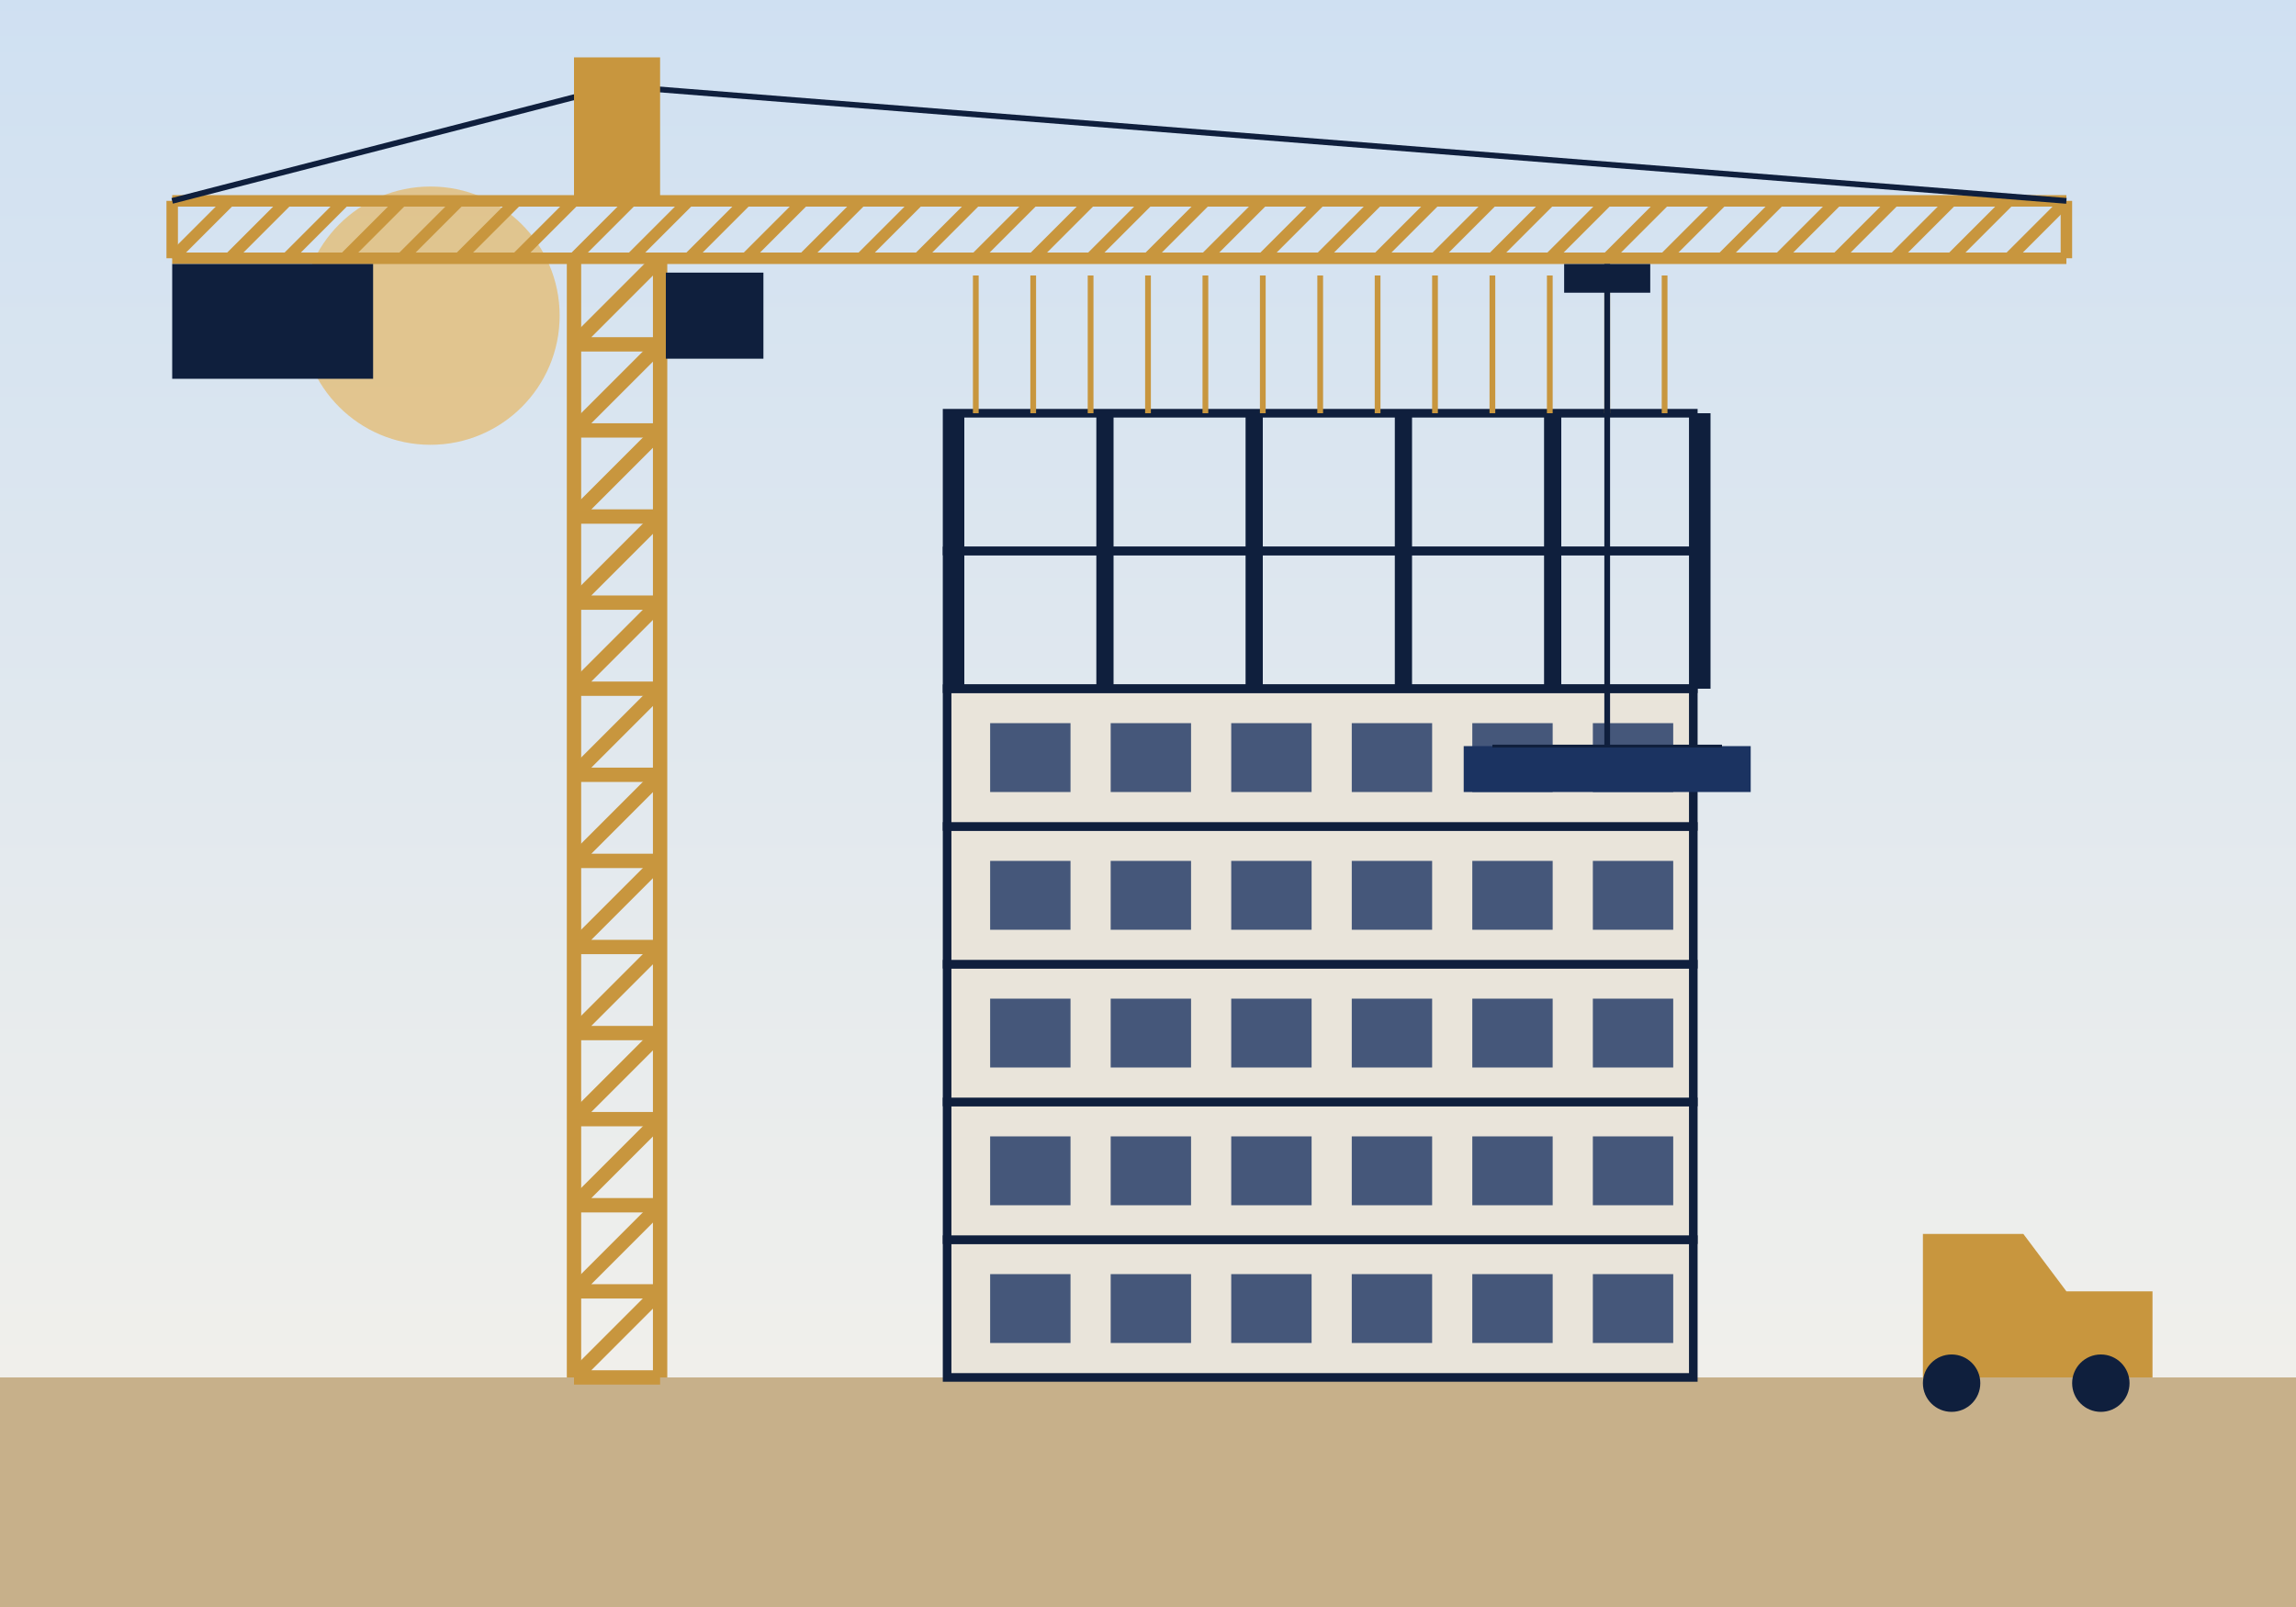
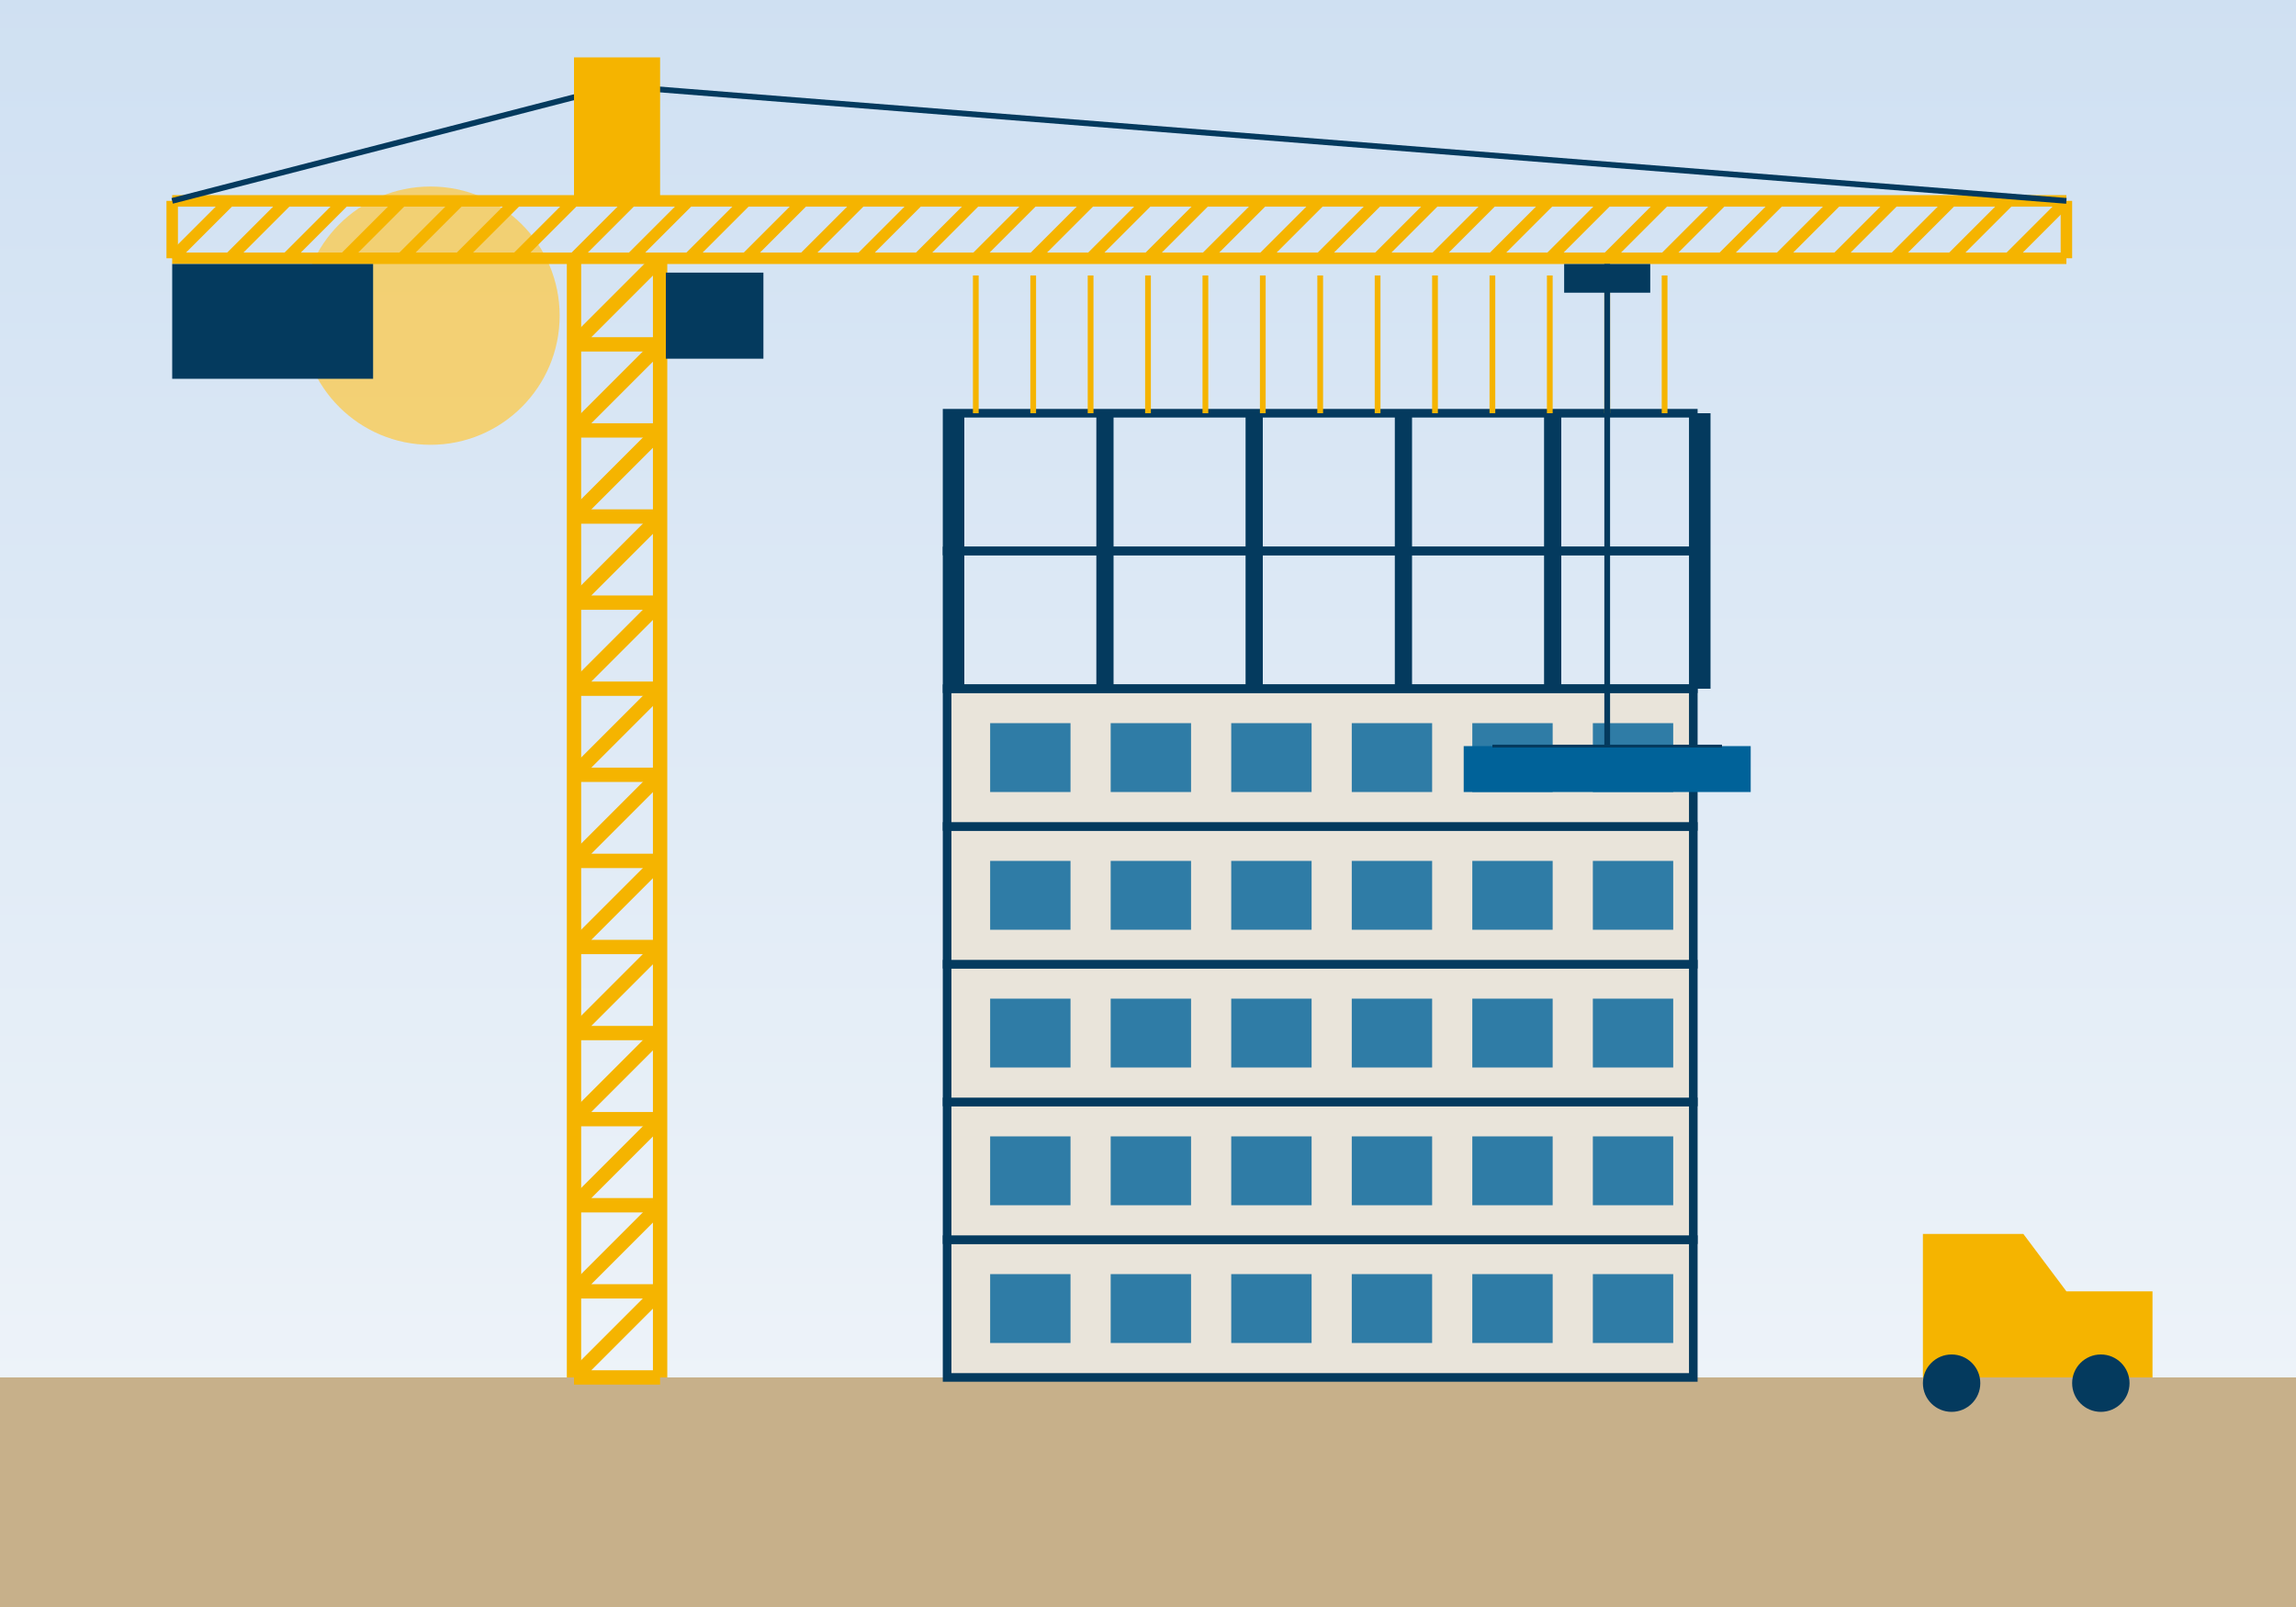
<svg xmlns="http://www.w3.org/2000/svg" viewBox="0 0 800 560" width="800" height="560" role="img" aria-labelledby="t">
  <defs>
    <linearGradient id="s5" x1="0" y1="0" x2="0" y2="1">
      <stop offset="0" stop-color="#cfe0f2" />
-       <stop offset="1" stop-color="#f6f2ea" />
+       <stop offset="1" stop-color="#f2f6fa" />
    </linearGradient>
  </defs>
  <rect width="800" height="560" fill="url(#s5)" />
-   <circle cx="150" cy="110" r="45" fill="#e6b865" opacity=".7" />
+   <circle cx="150" cy="110" r="45" fill="#ffc83d" opacity=".7" />
  <rect y="480" width="800" height="80" fill="#c7b08a" />
-   <rect x="330" y="432" width="260" height="48" fill="#e9e4da" stroke="#0f1f3d" stroke-width="3" />
-   <rect x="345" y="444" width="28" height="24" fill="#1b3361" opacity=".8" />
-   <rect x="387" y="444" width="28" height="24" fill="#1b3361" opacity=".8" />
-   <rect x="429" y="444" width="28" height="24" fill="#1b3361" opacity=".8" />
-   <rect x="471" y="444" width="28" height="24" fill="#1b3361" opacity=".8" />
-   <rect x="513" y="444" width="28" height="24" fill="#1b3361" opacity=".8" />
-   <rect x="555" y="444" width="28" height="24" fill="#1b3361" opacity=".8" />
-   <rect x="330" y="384" width="260" height="48" fill="#e9e4da" stroke="#0f1f3d" stroke-width="3" />
-   <rect x="345" y="396" width="28" height="24" fill="#1b3361" opacity=".8" />
-   <rect x="387" y="396" width="28" height="24" fill="#1b3361" opacity=".8" />
-   <rect x="429" y="396" width="28" height="24" fill="#1b3361" opacity=".8" />
-   <rect x="471" y="396" width="28" height="24" fill="#1b3361" opacity=".8" />
-   <rect x="513" y="396" width="28" height="24" fill="#1b3361" opacity=".8" />
-   <rect x="555" y="396" width="28" height="24" fill="#1b3361" opacity=".8" />
-   <rect x="330" y="336" width="260" height="48" fill="#e9e4da" stroke="#0f1f3d" stroke-width="3" />
-   <rect x="345" y="348" width="28" height="24" fill="#1b3361" opacity=".8" />
-   <rect x="387" y="348" width="28" height="24" fill="#1b3361" opacity=".8" />
-   <rect x="429" y="348" width="28" height="24" fill="#1b3361" opacity=".8" />
-   <rect x="471" y="348" width="28" height="24" fill="#1b3361" opacity=".8" />
-   <rect x="513" y="348" width="28" height="24" fill="#1b3361" opacity=".8" />
-   <rect x="555" y="348" width="28" height="24" fill="#1b3361" opacity=".8" />
-   <rect x="330" y="288" width="260" height="48" fill="#e9e4da" stroke="#0f1f3d" stroke-width="3" />
-   <rect x="345" y="300" width="28" height="24" fill="#1b3361" opacity=".8" />
-   <rect x="387" y="300" width="28" height="24" fill="#1b3361" opacity=".8" />
-   <rect x="429" y="300" width="28" height="24" fill="#1b3361" opacity=".8" />
-   <rect x="471" y="300" width="28" height="24" fill="#1b3361" opacity=".8" />
-   <rect x="513" y="300" width="28" height="24" fill="#1b3361" opacity=".8" />
-   <rect x="555" y="300" width="28" height="24" fill="#1b3361" opacity=".8" />
-   <rect x="330" y="240" width="260" height="48" fill="#e9e4da" stroke="#0f1f3d" stroke-width="3" />
-   <rect x="345" y="252" width="28" height="24" fill="#1b3361" opacity=".8" />
-   <rect x="387" y="252" width="28" height="24" fill="#1b3361" opacity=".8" />
-   <rect x="429" y="252" width="28" height="24" fill="#1b3361" opacity=".8" />
-   <rect x="471" y="252" width="28" height="24" fill="#1b3361" opacity=".8" />
-   <rect x="513" y="252" width="28" height="24" fill="#1b3361" opacity=".8" />
-   <rect x="555" y="252" width="28" height="24" fill="#1b3361" opacity=".8" />
-   <rect x="330" y="192" width="260" height="48" fill="none" stroke="#0f1f3d" stroke-width="3" />
-   <rect x="330" y="192" width="6" height="48" fill="#0f1f3d" />
-   <rect x="382" y="192" width="6" height="48" fill="#0f1f3d" />
-   <rect x="434" y="192" width="6" height="48" fill="#0f1f3d" />
-   <rect x="486" y="192" width="6" height="48" fill="#0f1f3d" />
-   <rect x="538" y="192" width="6" height="48" fill="#0f1f3d" />
-   <rect x="590" y="192" width="6" height="48" fill="#0f1f3d" />
-   <rect x="330" y="144" width="260" height="48" fill="none" stroke="#0f1f3d" stroke-width="3" />
-   <rect x="330" y="144" width="6" height="48" fill="#0f1f3d" />
-   <rect x="382" y="144" width="6" height="48" fill="#0f1f3d" />
-   <rect x="434" y="144" width="6" height="48" fill="#0f1f3d" />
-   <rect x="486" y="144" width="6" height="48" fill="#0f1f3d" />
-   <rect x="538" y="144" width="6" height="48" fill="#0f1f3d" />
-   <rect x="590" y="144" width="6" height="48" fill="#0f1f3d" />
-   <g stroke="#c8963e" stroke-width="2" fill="none">
+   <rect x="330" y="432" width="260" height="48" fill="#e9e4da" stroke="#043a5e" stroke-width="3" />
+   <rect x="345" y="444" width="28" height="24" fill="#006299" opacity=".8" />
+   <rect x="387" y="444" width="28" height="24" fill="#006299" opacity=".8" />
+   <rect x="429" y="444" width="28" height="24" fill="#006299" opacity=".8" />
+   <rect x="471" y="444" width="28" height="24" fill="#006299" opacity=".8" />
+   <rect x="513" y="444" width="28" height="24" fill="#006299" opacity=".8" />
+   <rect x="555" y="444" width="28" height="24" fill="#006299" opacity=".8" />
+   <rect x="330" y="384" width="260" height="48" fill="#e9e4da" stroke="#043a5e" stroke-width="3" />
+   <rect x="345" y="396" width="28" height="24" fill="#006299" opacity=".8" />
+   <rect x="387" y="396" width="28" height="24" fill="#006299" opacity=".8" />
+   <rect x="429" y="396" width="28" height="24" fill="#006299" opacity=".8" />
+   <rect x="471" y="396" width="28" height="24" fill="#006299" opacity=".8" />
+   <rect x="513" y="396" width="28" height="24" fill="#006299" opacity=".8" />
+   <rect x="555" y="396" width="28" height="24" fill="#006299" opacity=".8" />
+   <rect x="330" y="336" width="260" height="48" fill="#e9e4da" stroke="#043a5e" stroke-width="3" />
+   <rect x="345" y="348" width="28" height="24" fill="#006299" opacity=".8" />
+   <rect x="387" y="348" width="28" height="24" fill="#006299" opacity=".8" />
+   <rect x="429" y="348" width="28" height="24" fill="#006299" opacity=".8" />
+   <rect x="471" y="348" width="28" height="24" fill="#006299" opacity=".8" />
+   <rect x="513" y="348" width="28" height="24" fill="#006299" opacity=".8" />
+   <rect x="555" y="348" width="28" height="24" fill="#006299" opacity=".8" />
+   <rect x="330" y="288" width="260" height="48" fill="#e9e4da" stroke="#043a5e" stroke-width="3" />
+   <rect x="345" y="300" width="28" height="24" fill="#006299" opacity=".8" />
+   <rect x="387" y="300" width="28" height="24" fill="#006299" opacity=".8" />
+   <rect x="429" y="300" width="28" height="24" fill="#006299" opacity=".8" />
+   <rect x="471" y="300" width="28" height="24" fill="#006299" opacity=".8" />
+   <rect x="513" y="300" width="28" height="24" fill="#006299" opacity=".8" />
+   <rect x="555" y="300" width="28" height="24" fill="#006299" opacity=".8" />
+   <rect x="330" y="240" width="260" height="48" fill="#e9e4da" stroke="#043a5e" stroke-width="3" />
+   <rect x="345" y="252" width="28" height="24" fill="#006299" opacity=".8" />
+   <rect x="387" y="252" width="28" height="24" fill="#006299" opacity=".8" />
+   <rect x="429" y="252" width="28" height="24" fill="#006299" opacity=".8" />
+   <rect x="471" y="252" width="28" height="24" fill="#006299" opacity=".8" />
+   <rect x="513" y="252" width="28" height="24" fill="#006299" opacity=".8" />
+   <rect x="555" y="252" width="28" height="24" fill="#006299" opacity=".8" />
+   <rect x="330" y="192" width="260" height="48" fill="none" stroke="#043a5e" stroke-width="3" />
+   <rect x="330" y="192" width="6" height="48" fill="#043a5e" />
+   <rect x="382" y="192" width="6" height="48" fill="#043a5e" />
+   <rect x="434" y="192" width="6" height="48" fill="#043a5e" />
+   <rect x="486" y="192" width="6" height="48" fill="#043a5e" />
+   <rect x="538" y="192" width="6" height="48" fill="#043a5e" />
+   <rect x="590" y="192" width="6" height="48" fill="#043a5e" />
+   <rect x="330" y="144" width="260" height="48" fill="none" stroke="#043a5e" stroke-width="3" />
+   <rect x="330" y="144" width="6" height="48" fill="#043a5e" />
+   <rect x="382" y="144" width="6" height="48" fill="#043a5e" />
+   <rect x="434" y="144" width="6" height="48" fill="#043a5e" />
+   <rect x="486" y="144" width="6" height="48" fill="#043a5e" />
+   <rect x="538" y="144" width="6" height="48" fill="#043a5e" />
+   <rect x="590" y="144" width="6" height="48" fill="#043a5e" />
+   <g stroke="#f5b400" stroke-width="2" fill="none">
    <path d="M340 144V96" />
    <path d="M360 144V96" />
    <path d="M380 144V96" />
    <path d="M400 144V96" />
    <path d="M420 144V96" />
    <path d="M440 144V96" />
    <path d="M460 144V96" />
    <path d="M480 144V96" />
    <path d="M500 144V96" />
    <path d="M520 144V96" />
    <path d="M540 144V96" />
    <path d="M560 144V96" />
    <path d="M580 144V96" />
  </g>
-   <g fill="none" stroke="#c8963e" stroke-width="5">
+   <g fill="none" stroke="#f5b400" stroke-width="5">
    <path d="M200 480V90M230 480V90" />
    <path d="M200 480L230 450M200 480H230" />
    <path d="M200 450L230 420M200 450H230" />
    <path d="M200 420L230 390M200 420H230" />
    <path d="M200 390L230 360M200 390H230" />
    <path d="M200 360L230 330M200 360H230" />
    <path d="M200 330L230 300M200 330H230" />
    <path d="M200 300L230 270M200 300H230" />
    <path d="M200 270L230 240M200 270H230" />
    <path d="M200 240L230 210M200 240H230" />
    <path d="M200 210L230 180M200 210H230" />
    <path d="M200 180L230 150M200 180H230" />
    <path d="M200 150L230 120M200 150H230" />
    <path d="M200 120L230 90M200 120H230" />
  </g>
-   <g fill="none" stroke="#c8963e" stroke-width="4">
+   <g fill="none" stroke="#f5b400" stroke-width="4">
    <path d="M60 90H720M60 70H720M60 90V70M720 90V70" />
    <path d="M60 90L80 70" />
    <path d="M80 90L100 70" />
    <path d="M100 90L120 70" />
    <path d="M120 90L140 70" />
    <path d="M140 90L160 70" />
    <path d="M160 90L180 70" />
    <path d="M180 90L200 70" />
    <path d="M200 90L220 70" />
    <path d="M220 90L240 70" />
    <path d="M240 90L260 70" />
    <path d="M260 90L280 70" />
    <path d="M280 90L300 70" />
    <path d="M300 90L320 70" />
    <path d="M320 90L340 70" />
    <path d="M340 90L360 70" />
    <path d="M360 90L380 70" />
    <path d="M380 90L400 70" />
    <path d="M400 90L420 70" />
    <path d="M420 90L440 70" />
    <path d="M440 90L460 70" />
    <path d="M460 90L480 70" />
    <path d="M480 90L500 70" />
    <path d="M500 90L520 70" />
    <path d="M520 90L540 70" />
    <path d="M540 90L560 70" />
    <path d="M560 90L580 70" />
    <path d="M580 90L600 70" />
    <path d="M600 90L620 70" />
    <path d="M620 90L640 70" />
    <path d="M640 90L660 70" />
    <path d="M660 90L680 70" />
    <path d="M680 90L700 70" />
    <path d="M700 90L720 70" />
  </g>
-   <path d="M215 30L60 70M215 30L720 70" stroke="#0f1f3d" stroke-width="2" />
-   <rect x="200" y="20" width="30" height="50" fill="#c8963e" />
-   <rect x="60" y="92" width="70" height="40" fill="#0f1f3d" />
-   <rect x="232" y="95" width="34" height="30" fill="#0f1f3d" />
-   <path d="M560 92V260" stroke="#0f1f3d" stroke-width="2" />
-   <rect x="545" y="92" width="30" height="10" fill="#0f1f3d" />
-   <rect x="510" y="260" width="100" height="16" fill="#1b3361" />
-   <path d="M560 260L520 260M560 260L600 260" stroke="#0f1f3d" />
+   <path d="M215 30L60 70M215 30L720 70" stroke="#043a5e" stroke-width="2" />
+   <rect x="200" y="20" width="30" height="50" fill="#f5b400" />
+   <rect x="60" y="92" width="70" height="40" fill="#043a5e" />
+   <rect x="232" y="95" width="34" height="30" fill="#043a5e" />
+   <path d="M560 92V260" stroke="#043a5e" stroke-width="2" />
+   <rect x="545" y="92" width="30" height="10" fill="#043a5e" />
+   <rect x="510" y="260" width="100" height="16" fill="#006299" />
+   <path d="M560 260L520 260M560 260L600 260" stroke="#043a5e" />
  <g transform="translate(660 450)">
-     <path d="M0 30H90V0H60L45 -20H10V30Z" fill="#c8963e" />
-     <circle cx="20" cy="32" r="10" fill="#0f1f3d" />
-     <circle cx="72" cy="32" r="10" fill="#0f1f3d" />
+     <path d="M0 30H90V0H60L45 -20H10V30Z" fill="#f5b400" />
+     <circle cx="20" cy="32" r="10" fill="#043a5e" />
+     <circle cx="72" cy="32" r="10" fill="#043a5e" />
  </g>
</svg>
